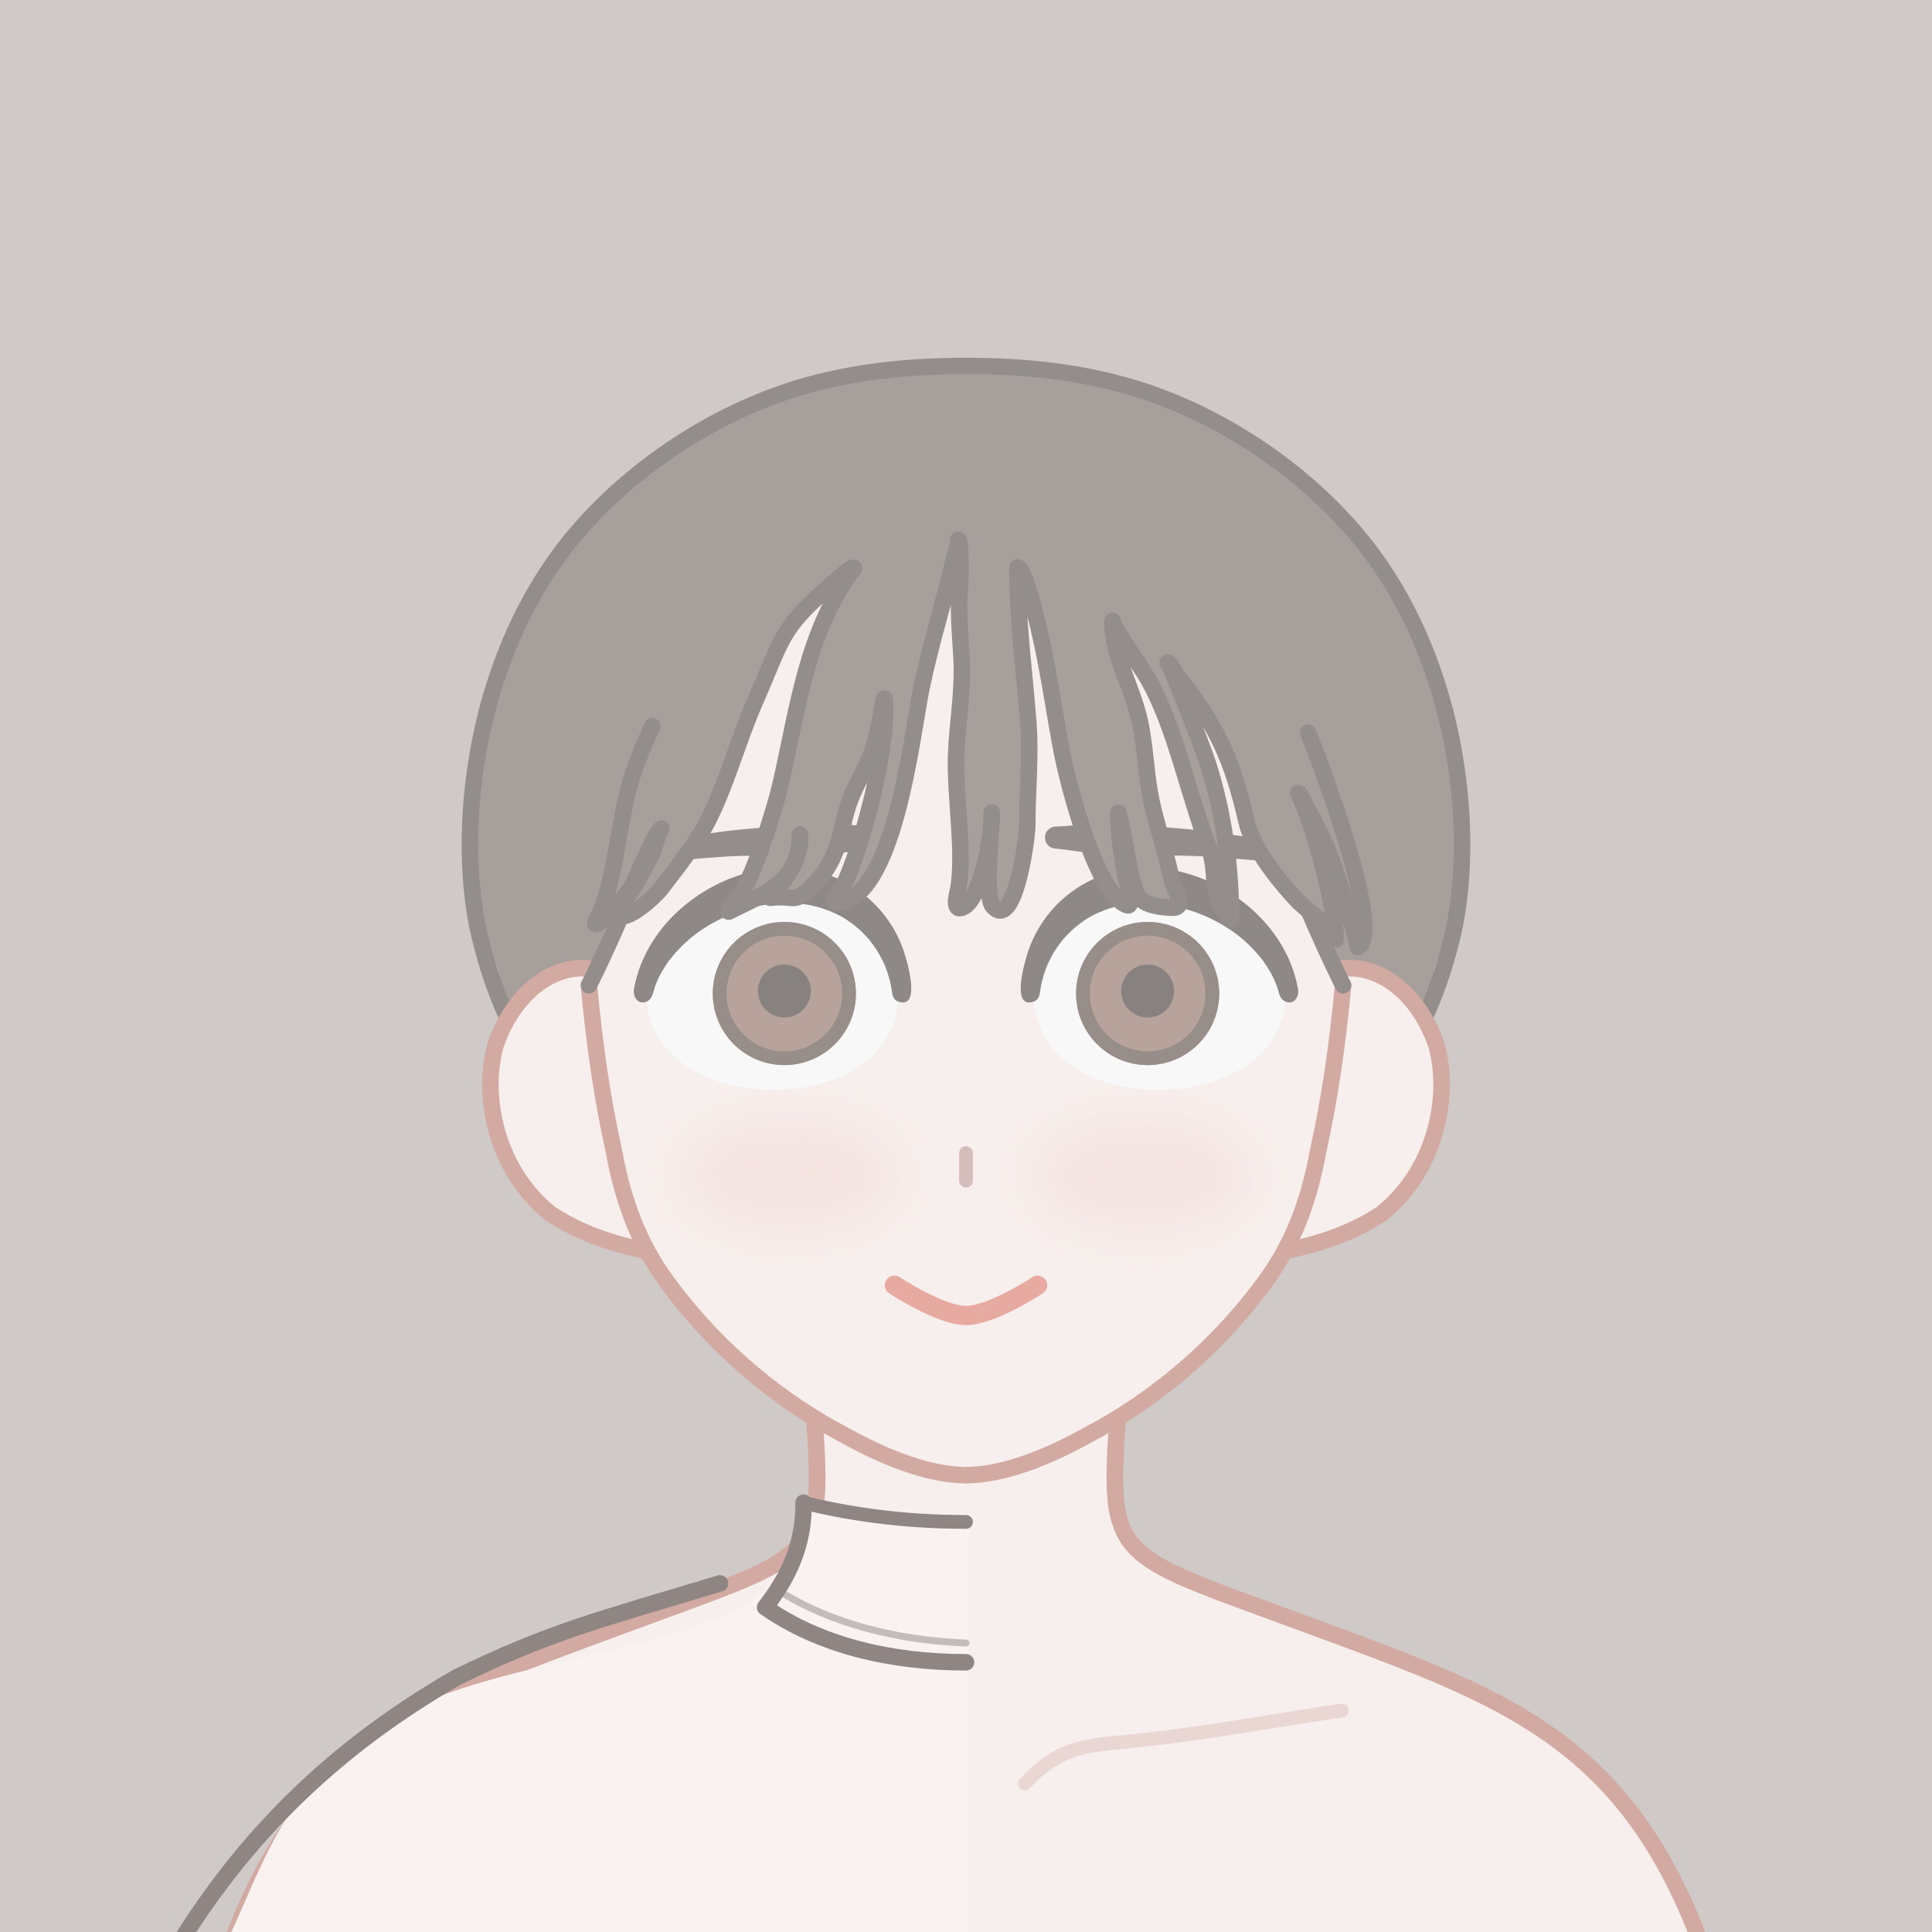
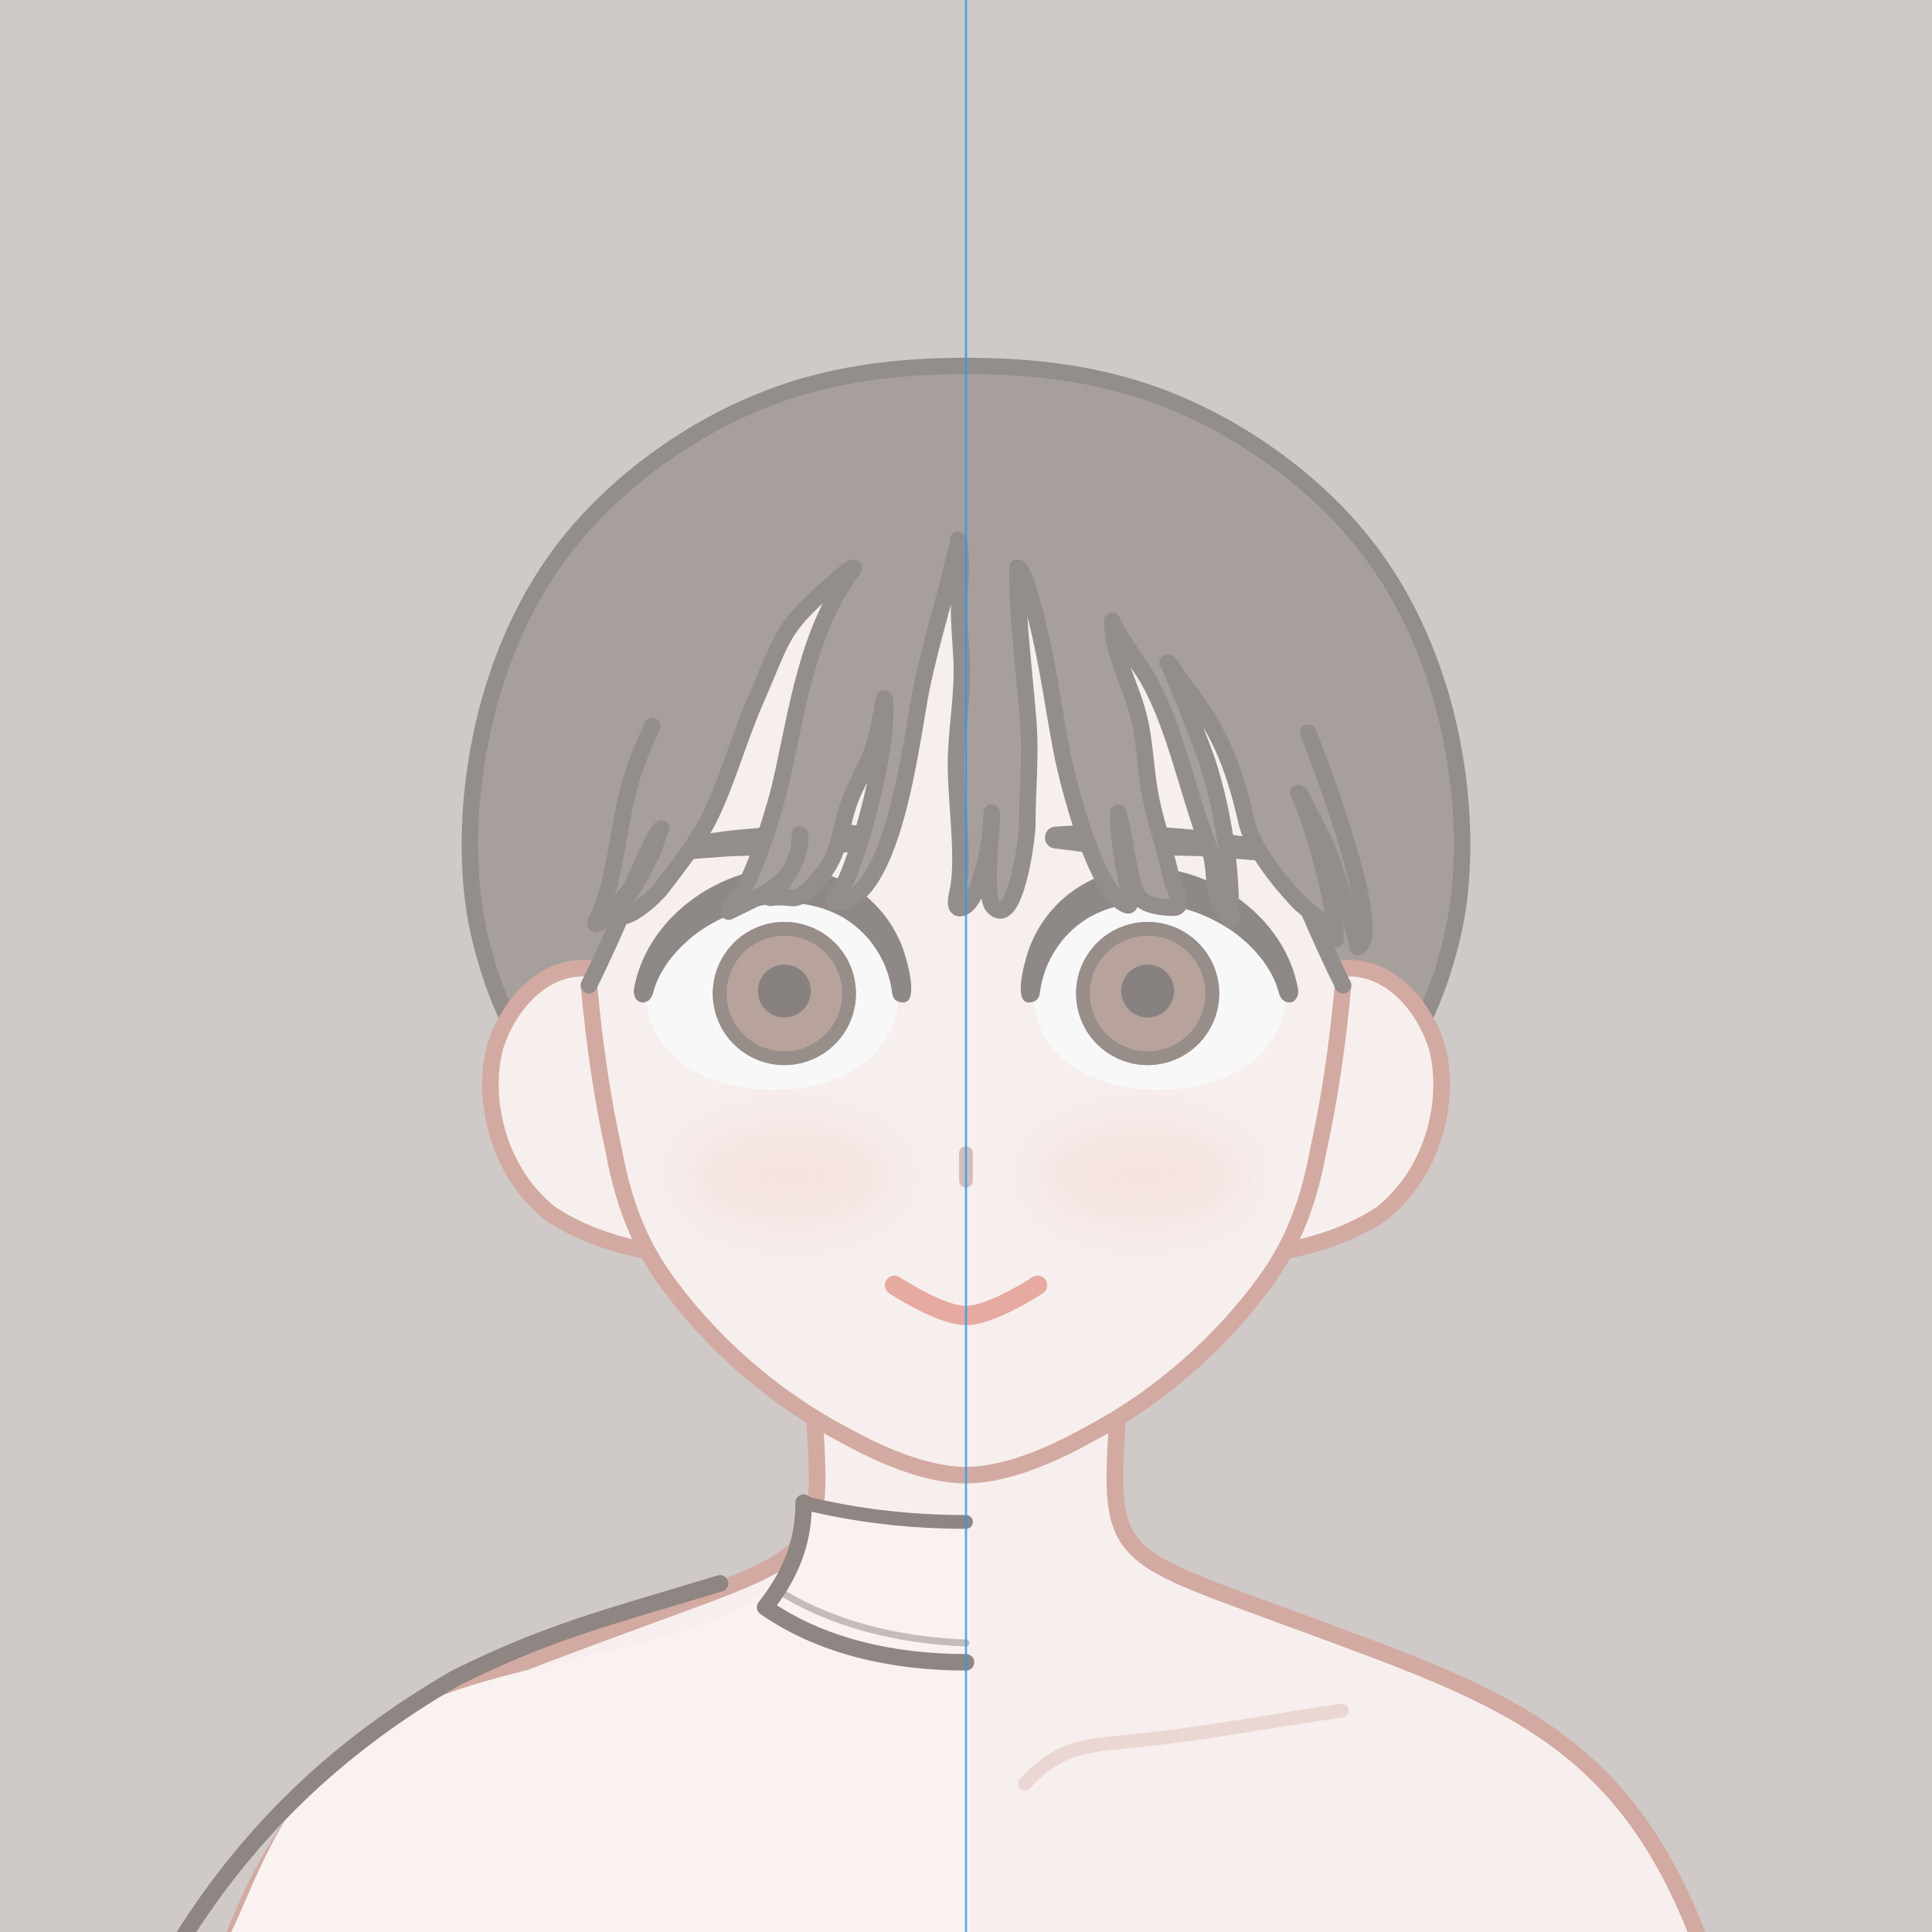
<svg xmlns="http://www.w3.org/2000/svg" width="702" height="702" viewBox="0 0 702 702">
  <g id="_ref">
    <g opacity="0.5">
      <defs>
        <clipPath id="makeup-blush-clip-path-31">
          <path d="M215.154 389.2 L359.154 389.2 L359.154 464.8 L215.154 464.8 Z" />
        </clipPath>
        <filter id="makeup-blush-filter-11" filterUnits="userSpaceOnUse" x="218.154" y="377" width="138" height="100" color-interpolation-filters="sRGB">
          <feGaussianBlur in="SourceGraphic" stdDeviation="9" color-interpolation-filters="linearRGB" />
        </filter>
        <clipPath id="cg-eye1">
          <path d="M242 360 C243.178 339.672 274.345 322.672 291.667 322.167 C315.335 321.476 333.5 338.667 333.5 360.667 C333.5 382.667 314 396 288 396 C262 396 240.727 381.963 242 360 Z" fill="#ffffff" />
        </clipPath>
      </defs>
      <rect width="702" height="702" fill="#ada19f" />
      <g data-layer="body">
        <g>
          <g>
            <path d="M295.671 489.536 C295.86 492.716 296.144 496.116 296.464 499.642 C297.826 514.657 301.926 539.769 294.878 553.441 C290.261 562.398 280.92 569.129 263.403 576.878 C201.389 604.31 121.546 617.454 90.97 686.317 C84.138 701.704 75.573 709.986 91.684 710.505 C172.929 713.121 257.936 710.936 339.784 711.863 C343.856 711.909 347.928 711.955 352 712 L352 490 C333.295 490 314.238 489.776 295.671 489.536 Z" fill="#fdeeea" />
            <path d="M82.239 710.936 C110.769 630.434 156.416 616.431 231.1 588.839 C305.46 561.366 299.091 568.122 294.374 492.286 C294.334 491.649 294.298 491.019 294.267 490.397" fill="none" stroke="#b46352" stroke-width="6" stroke-linecap="round" stroke-linejoin="round" />
            <path d="M214.397 621.514 C239.223 625.184 260.265 629.212 285.965 632.16 C304.952 634.337 315.621 632.997 329.595 648.055" fill="none" stroke="#b46352" stroke-width="5" stroke-linecap="round" opacity="0.35" />
          </g>
        </g>
        <g transform="translate(702 0) scale(-1 1)">
          <g>
            <path d="M295.671 489.536 C295.86 492.716 296.144 496.116 296.464 499.642 C297.826 514.657 301.926 539.769 294.878 553.441 C290.261 562.398 280.92 569.129 263.403 576.878 C201.389 604.31 121.546 617.454 90.97 686.317 C84.138 701.704 75.573 709.986 91.684 710.505 C172.929 713.121 257.936 710.936 339.784 711.863 C343.856 711.909 347.928 711.955 352 712 L352 490 C333.295 490 314.238 489.776 295.671 489.536 Z" fill="#fdeeea" />
            <path d="M82.239 710.936 C110.769 630.434 156.416 616.431 231.1 588.839 C305.46 561.366 299.091 568.122 294.374 492.286 C294.334 491.649 294.298 491.019 294.267 490.397" fill="none" stroke="#b46352" stroke-width="6" stroke-linecap="round" stroke-linejoin="round" />
            <path d="M214.397 621.514 C239.223 625.184 260.265 629.212 285.965 632.16 C304.952 634.337 315.621 632.997 329.595 648.055" fill="none" stroke="#b46352" stroke-width="5" stroke-linecap="round" opacity="0.35" />
          </g>
        </g>
      </g>
      <g data-layer="skinNeck">
        <g>
          <g>
            <path d="M296.464 499.642 C296.144 496.116 295.86 492.716 295.671 489.536 C314.238 489.776 333.295 490 352 490 L352 562.636 L351.354 562.564 L345.706 561.869 C333.876 560.36 321.926 558.6 310.081 557.018 C306.575 556.55 293.84 555.879 295.498 552.147 C301.677 538.233 297.784 514.195 296.464 499.642 Z" fill="#fdeeea" />
            <path d="M295.107 552.726 C298.619 541.358 296.351 524.081 294.374 492.286" fill="none" stroke="#b46352" stroke-width="6" stroke-linecap="round" stroke-linejoin="round" />
          </g>
        </g>
        <g transform="translate(702 0) scale(-1 1)">
          <g>
            <path d="M296.464 499.642 C296.144 496.116 295.86 492.716 295.671 489.536 C314.238 489.776 333.295 490 352 490 L352 562.636 L351.354 562.564 L345.706 561.869 C333.876 560.36 321.926 558.6 310.081 557.018 C306.575 556.55 293.84 555.879 295.498 552.147 C301.677 538.233 297.784 514.195 296.464 499.642 Z" fill="#fdeeea" />
            <path d="M295.107 552.726 C298.619 541.358 296.351 524.081 294.374 492.286" fill="none" stroke="#b46352" stroke-width="6" stroke-linecap="round" stroke-linejoin="round" />
          </g>
        </g>
      </g>
      <g data-layer="hairBase">
        <g>
          <g>
            <path d="M352 381.448 L352 135.951 L351.016 135.951 C330.344 135.951 310.656 137.919 290.968 143.826 C255.53 154.654 224.03 178.279 205.327 203.873 C186.623 229.467 175.795 262.936 173.826 297.39 C172.842 317.077 174.811 336.765 180.717 351.531 C182.027 358.081 184.209 364.632 187.262 370.602 C187.365 370.682 201.168 393.038 203.562 396.448 C204.832 398.257 211.612 404.019 213.517 405.842 C223.248 415.153 227.833 417.061 239.562 423.948 C253.821 432.321 287.168 441.633 303.192 437.819 C328.028 431.907 350.54 430.17 351.074 398.222 C351.102 396.519 351.452 381.949 352 381.448 Z" fill="#5d4e48" />
          </g>
          <g>
            <path d="M351 133 C330 133 310 135 290 141 C254 152 222 176 203 202 C191 218.4 182.2 238 176.8 259" fill="none" stroke="#352a27" stroke-width="6" stroke-linecap="round" stroke-linejoin="round" />
          </g>
          <g>
            <path d="M176.8 259 C173.7 271.3 171.7 284.1 171 297 C170.247 312.067 171.196 327.134 174.275 340.064 C179.731 362.97 189.199 384.12 205.639 400.625 C218.159 413.194 231.61 422.103 248.042 428.491 C248.47 428.658 248.896 428.816 249.319 428.964 C252.635 430.122 260.334 430.818 262.896 432.282" fill="none" stroke="#352a27" stroke-width="6" stroke-linecap="round" stroke-linejoin="round" />
          </g>
        </g>
        <g transform="translate(702 0) scale(-1 1)">
          <g>
            <path d="M352 381.448 L352 135.951 L351.016 135.951 C330.344 135.951 310.656 137.919 290.968 143.826 C255.53 154.654 224.03 178.279 205.327 203.873 C186.623 229.467 175.795 262.936 173.826 297.39 C172.842 317.077 174.811 336.765 180.717 351.531 C182.027 358.081 184.209 364.632 187.262 370.602 C187.365 370.682 201.168 393.038 203.562 396.448 C204.832 398.257 211.612 404.019 213.517 405.842 C223.248 415.153 227.833 417.061 239.562 423.948 C253.821 432.321 287.168 441.633 303.192 437.819 C328.028 431.907 350.54 430.17 351.074 398.222 C351.102 396.519 351.452 381.949 352 381.448 Z" fill="#5d4e48" />
          </g>
          <g>
            <path d="M351 133 C330 133 310 135 290 141 C254 152 222 176 203 202 C191 218.4 182.2 238 176.8 259" fill="none" stroke="#352a27" stroke-width="6" stroke-linecap="round" stroke-linejoin="round" />
          </g>
          <g>
            <path d="M176.8 259 C173.7 271.3 171.7 284.1 171 297 C170.247 312.067 171.196 327.134 174.275 340.064 C179.731 362.97 189.199 384.12 205.639 400.625 C218.159 413.194 231.61 422.103 248.042 428.491 C248.47 428.658 248.896 428.816 249.319 428.964 C252.635 430.122 260.334 430.818 262.896 432.282" fill="none" stroke="#352a27" stroke-width="6" stroke-linecap="round" stroke-linejoin="round" />
          </g>
        </g>
      </g>
      <g data-layer="ear">
        <g>
          <g>
            <path d="M215 352 C200 350 186 362 180 380 C175 398 180 425 200 441 C212 449 226 453 238 455 L225 380 Z" fill="#fdeeea" />
            <path d="M215 352 C200 350 186 362 180 380 C175 398 180 425 200 441 C212 449 226 453 238 455" fill="none" stroke="#b46352" stroke-width="6" stroke-linecap="round" stroke-linejoin="round" />
          </g>
        </g>
        <g transform="translate(702 0) scale(-1 1)">
          <g>
            <path d="M215 352 C200 350 186 362 180 380 C175 398 180 425 200 441 C212 449 226 453 238 455 L225 380 Z" fill="#fdeeea" />
            <path d="M215 352 C200 350 186 362 180 380 C175 398 180 425 200 441 C212 449 226 453 238 455" fill="none" stroke="#b46352" stroke-width="6" stroke-linecap="round" stroke-linejoin="round" />
          </g>
        </g>
      </g>
      <g data-layer="face">
        <g>
          <g>
            <path d="M352 200 L351 200 C322 200 296 208 278 228 C262 246 250 272 240 298 C232 318 223 340 214 358 C216 380 219 400 223 418 C227 440 234 455 244 468 C262 492 285 510 306 521 C322 530 338 536 351 536 L352 536 Z" fill="#fdeeea" />
            <path d="M214 358 C216 380 219 400 223 418 C227 440 234 455 244 468 C262 492 285 510 306 521 C322 530 338 536 351 536" fill="none" stroke="#b46352" stroke-width="6" stroke-linecap="round" stroke-linejoin="round" />
          </g>
        </g>
        <g transform="translate(702 0) scale(-1 1)">
          <g>
            <path d="M352 200 L351 200 C322 200 296 208 278 228 C262 246 250 272 240 298 C232 318 223 340 214 358 C216 380 219 400 223 418 C227 440 234 455 244 468 C262 492 285 510 306 521 C322 530 338 536 351 536 L352 536 Z" fill="#fdeeea" />
            <path d="M214 358 C216 380 219 400 223 418 C227 440 234 455 244 468 C262 492 285 510 306 521 C322 530 338 536 351 536" fill="none" stroke="#b46352" stroke-width="6" stroke-linecap="round" stroke-linejoin="round" />
          </g>
        </g>
      </g>
      <g data-layer="makeup">
        <g>
          <g>
            <g clip-path="url(#makeup-blush-clip-path-31)">
              <g filter="url(#makeup-blush-filter-11)">
                <ellipse cx="287.154" cy="427" rx="40" ry="21" fill="#f3bfb8" opacity="0.5" />
              </g>
            </g>
          </g>
        </g>
        <g transform="translate(702 0) scale(-1 1)">
          <g>
            <g clip-path="url(#makeup-blush-clip-path-31)">
              <g filter="url(#makeup-blush-filter-11)">
                <ellipse cx="287.154" cy="427" rx="40" ry="21" fill="#f3bfb8" opacity="0.5" />
              </g>
            </g>
          </g>
        </g>
      </g>
      <g data-layer="mouth">
        <g>
          <path d="M351 419 L351 429" fill="none" stroke="#b98a88" stroke-width="5" stroke-linecap="round" />
        </g>
        <g>
          <path d="M325 467 C325 467 341.59 478 351 478 C360.41 478 377 467 377 467" fill="none" stroke="#dc6450" stroke-width="7" stroke-linecap="round" stroke-linejoin="round" />
        </g>
      </g>
      <g data-layer="eye">
        <g transform="translate(285 361) scale(1) translate(-292 -361)">
          <path d="M242 360 C243.178 339.672 274.345 322.672 291.667 322.167 C315.335 321.476 333.5 338.667 333.5 360.667 C333.5 382.667 314 396 288 396 C262 396 240.727 381.963 242 360 Z" fill="#ffffff" />
          <g clip-path="url(#cg-eye1)">
            <g transform="translate(292 361) scale(0.26)">
              <g transform="translate(-110 -110) scale(1)">
                <g>
                  <circle cx="110" cy="110" r="100" fill="#7e5647" />
                  <circle cx="110" cy="106.526" r="37" fill="#1e1410" />
                </g>
              </g>
            </g>
            <circle cx="292" cy="361" r="23.5" fill="none" stroke="#3e2a22" stroke-width="5" />
          </g>
          <g>
            <path d="M328.289 350.247 L328.346 350.404 C326.72 346.855 325.084 344.255 322.641 341.211 L322.758 341.37 C319.598 337.758 316.589 335.249 312.429 332.847 L312.628 332.973 C300.334 326.364 287.171 327.046 274.294 331.56 L274.289 331.557 C272.521 332.234 270.886 332.924 269.166 333.715 L269.341 333.62 C267.606 334.487 266.011 335.351 264.333 336.322 L264.49 336.215 C262.896 337.216 261.303 338.226 259.808 339.373 L259.946 339.255 C255.932 342.384 253.172 345.112 250.03 349.127 L250.12 348.988 C248.035 351.95 246.428 354.662 245.138 358.063 C244.417 359.962 244.212 362.663 242.378 363.705 C239.23 365.493 236.768 362.578 237.37 359.245 C241.705 335.218 264.857 317.36 288.406 315.393 C309.011 313.672 327.776 325.333 334.927 344.263 C336.104 347.378 342.185 366.695 333.618 364.006 C331.101 363.216 331.256 360.996 330.878 358.899 C330.309 355.745 329.477 353.208 328.289 350.247 Z" fill="#2b201d" />
          </g>
        </g>
        <g transform="translate(702 0) scale(-1 1)">
          <g transform="translate(285 361) scale(1) translate(-292 -361)">
            <path d="M242 360 C243.178 339.672 274.345 322.672 291.667 322.167 C315.335 321.476 333.5 338.667 333.5 360.667 C333.5 382.667 314 396 288 396 C262 396 240.727 381.963 242 360 Z" fill="#ffffff" />
            <g clip-path="url(#cg-eye1)">
              <g transform="translate(292 361) scale(0.26)">
                <g transform="translate(-110 -110) scale(1)">
                  <g>
                    <circle cx="110" cy="110" r="100" fill="#7e5647" />
                    <circle cx="110" cy="106.526" r="37" fill="#1e1410" />
                  </g>
                </g>
              </g>
              <circle cx="292" cy="361" r="23.5" fill="none" stroke="#3e2a22" stroke-width="5" />
            </g>
            <g>
              <path d="M328.289 350.247 L328.346 350.404 C326.72 346.855 325.084 344.255 322.641 341.211 L322.758 341.37 C319.598 337.758 316.589 335.249 312.429 332.847 L312.628 332.973 C300.334 326.364 287.171 327.046 274.294 331.56 L274.289 331.557 C272.521 332.234 270.886 332.924 269.166 333.715 L269.341 333.62 C267.606 334.487 266.011 335.351 264.333 336.322 L264.49 336.215 C262.896 337.216 261.303 338.226 259.808 339.373 L259.946 339.255 C255.932 342.384 253.172 345.112 250.03 349.127 L250.12 348.988 C248.035 351.95 246.428 354.662 245.138 358.063 C244.417 359.962 244.212 362.663 242.378 363.705 C239.23 365.493 236.768 362.578 237.37 359.245 C241.705 335.218 264.857 317.36 288.406 315.393 C309.011 313.672 327.776 325.333 334.927 344.263 C336.104 347.378 342.185 366.695 333.618 364.006 C331.101 363.216 331.256 360.996 330.878 358.899 C330.309 355.745 329.477 353.208 328.289 350.247 Z" fill="#2b201d" />
            </g>
          </g>
        </g>
      </g>
      <g data-layer="hairLine">
        <g>
          <g>
            <path d="M351 200 C322 200 296 208 278 228 C262 246 250 272 240 298 C232 318 223 340 214 358" fill="none" stroke="#352a27" stroke-width="6" stroke-linecap="round" stroke-linejoin="round" />
          </g>
        </g>
        <g transform="translate(702 0) scale(-1 1)">
          <g>
            <path d="M351 200 C322 200 296 208 278 228 C262 246 250 272 240 298 C232 318 223 340 214 358" fill="none" stroke="#352a27" stroke-width="6" stroke-linecap="round" stroke-linejoin="round" />
          </g>
        </g>
      </g>
      <g data-layer="brow">
        <g>
          <g transform="translate(-7 0)">
            <g>
              <g>
                <path d="M251.563 304.691 L255.184 304.191 L258.804 303.682 L262.422 303.165 L264.202 302.909 L266.052 302.647 L269.671 302.131 L269.885 302.102 L272.476 301.783 L273.478 301.681 L276.448 301.377 L277.18 301.313 L280.822 300.993 L282.158 300.878 L284.513 300.7 L288.158 300.433 L290.032 300.3 L291.841 300.188 L295.489 299.974 L299.137 299.777 L300.11 299.728 L302.817 299.614 L306.468 299.48 L307.714 299.451 L308.96 299.444 L310.208 299.458 L311.456 299.489 L312.704 299.536 L312.854 299.541 L313.976 299.599 L315.225 299.674 L316.474 299.757 L317.723 299.845 L318.973 299.935 L320.222 300.025 L321.471 300.113 L322.72 300.195 L323.969 300.27 L325.218 300.335 L326 300.389 L326.757 300.595 L327.459 300.945 L328.079 301.424 L328.594 302.016 L328.983 302.696 L329.232 303.44 L329.332 304.218 L329.277 305 L329.072 305.757 L328.722 306.459 L328.242 307.079 L327.651 307.594 L326.97 307.983 L326.227 308.232 L325.449 308.332 L324.206 308.469 L322.964 308.615 L321.721 308.77 L320.479 308.93 L319.237 309.092 L317.995 309.254 L316.753 309.414 L315.511 309.568 L314.268 309.715 L313.174 309.837 L313.048 309.852 L311.806 309.982 L310.563 310.096 L309.319 310.193 L308.075 310.27 L306.83 310.324 L303.178 310.433 L300.499 310.499 L299.554 310.524 L295.901 310.61 L292.247 310.679 L290.471 310.706 L288.629 310.744 L284.975 310.81 L282.661 310.845 L281.367 310.876 L277.713 310.959 L277.043 310.972 L274.124 311.073 L273.212 311.102 L270.782 311.231 L270.649 311.24 L267.003 311.504 L265.15 311.639 L263.368 311.774 L259.724 312.055 L256.08 312.344 L252.437 312.643 L251.653 312.652 L250.882 312.507 L250.154 312.215 L249.497 311.787 L248.937 311.239 L248.494 310.592 L248.186 309.871 L248.024 309.103 L248.015 308.319 L248.159 307.549 L248.451 306.821 L248.88 306.164 L249.428 305.603 L250.075 305.16 L250.796 304.852 Z" fill="#352a27" />
              </g>
            </g>
          </g>
        </g>
        <g transform="translate(702 0) scale(-1 1)">
          <g transform="translate(-7 0)">
            <g>
              <g>
                <path d="M251.563 304.691 L255.184 304.191 L258.804 303.682 L262.422 303.165 L264.202 302.909 L266.052 302.647 L269.671 302.131 L269.885 302.102 L272.476 301.783 L273.478 301.681 L276.448 301.377 L277.18 301.313 L280.822 300.993 L282.158 300.878 L284.513 300.7 L288.158 300.433 L290.032 300.3 L291.841 300.188 L295.489 299.974 L299.137 299.777 L300.11 299.728 L302.817 299.614 L306.468 299.48 L307.714 299.451 L308.96 299.444 L310.208 299.458 L311.456 299.489 L312.704 299.536 L312.854 299.541 L313.976 299.599 L315.225 299.674 L316.474 299.757 L317.723 299.845 L318.973 299.935 L320.222 300.025 L321.471 300.113 L322.72 300.195 L323.969 300.27 L325.218 300.335 L326 300.389 L326.757 300.595 L327.459 300.945 L328.079 301.424 L328.594 302.016 L328.983 302.696 L329.232 303.44 L329.332 304.218 L329.277 305 L329.072 305.757 L328.722 306.459 L328.242 307.079 L327.651 307.594 L326.97 307.983 L326.227 308.232 L325.449 308.332 L324.206 308.469 L322.964 308.615 L321.721 308.77 L320.479 308.93 L319.237 309.092 L317.995 309.254 L316.753 309.414 L315.511 309.568 L314.268 309.715 L313.174 309.837 L313.048 309.852 L311.806 309.982 L310.563 310.096 L309.319 310.193 L308.075 310.27 L306.83 310.324 L303.178 310.433 L300.499 310.499 L299.554 310.524 L295.901 310.61 L292.247 310.679 L290.471 310.706 L288.629 310.744 L284.975 310.81 L282.661 310.845 L281.367 310.876 L277.713 310.959 L277.043 310.972 L274.124 311.073 L273.212 311.102 L270.782 311.231 L270.649 311.24 L267.003 311.504 L265.15 311.639 L263.368 311.774 L259.724 312.055 L256.08 312.344 L252.437 312.643 L251.653 312.652 L250.882 312.507 L250.154 312.215 L249.497 311.787 L248.937 311.239 L248.494 310.592 L248.186 309.871 L248.024 309.103 L248.015 308.319 L248.159 307.549 L248.451 306.821 L248.88 306.164 L249.428 305.603 L250.075 305.16 L250.796 304.852 Z" fill="#352a27" />
              </g>
            </g>
          </g>
        </g>
      </g>
      <g data-layer="hairFront">
        <g>
          <path d="M305.733 186.817 C294.238 185.54 240.866 243.136 241.784 255.077 C240.674 255.077 237.645 262.575 237.04 263.852 C234.006 270.261 231.637 276.089 229.473 282.854 C224.722 297.701 223.528 321.784 216.907 333.952 C213.407 340.387 226.108 328.123 227.076 326.931 C230.866 322.261 234.236 315.291 237.026 309.901 C237.795 308.414 239.601 301.249 240.347 301.062 C238.166 301.789 231.236 319.065 229.51 322.228 C228.435 324.198 222.587 330.215 224.114 332.172 C227.041 335.923 238.104 325.612 240.196 322.868 C246.435 314.684 253.72 305.622 258.158 296.348 C264.504 283.087 268.361 268.689 274.232 255.207 C285.615 229.07 283.667 227.563 306.559 207.951 C307.048 207.532 310.213 204.734 310.855 205.376 C293.499 228.518 289.976 257.37 283.538 285.296 C281.488 294.185 273.607 319.587 268.207 326.141 C267.544 326.945 264.43 330.199 264.777 331.241 C277.93 324.664 290.644 320.536 290.644 303.218 C291.831 310.342 284.732 321.345 279.866 326.211 C289.86 324.962 287.816 329.767 297.21 319.63 C306.148 309.986 304.963 299.465 309.748 288.529 C313.292 280.43 316.178 276.925 318.446 267.693 C319.185 264.684 319.812 261.647 320.355 258.597 C320.424 258.212 321.049 253.73 321.241 253.739 C322.041 253.778 321.459 263.522 321.267 265.378 C319.582 281.592 313.948 304.242 307.629 319.276 C306.566 321.805 301.179 328.09 303.757 328.022 C325.032 327.462 331.26 267.224 334.852 249.846 C338.256 233.382 343.222 218.146 346.833 202.12 C347.04 201.199 348.955 196.711 348.126 196.158 C349.332 196.882 349.042 210.643 348.838 212.748 C347.986 221.541 348.873 229.957 349.364 238.732 C350.059 251.146 347.934 261.835 347.429 273.987 C346.822 288.613 350.548 309.592 348.214 322.887 C348.019 323.996 346.115 330.372 348.956 329.987 C356.523 328.961 360.983 301.091 360.341 295.314 C360.341 301.626 357.532 325.715 360.781 329.339 C368.735 338.212 373.266 304.663 373.26 299.881 C373.244 287.329 374.612 274.748 373.625 262.205 C372.119 243.085 369.682 225.736 369.682 206.217 C372.447 206.217 377.315 227.653 378.113 231.217 C381.227 245.136 383.138 259.223 385.834 273.211 C388.027 284.591 398.193 324.903 409.55 328.915 C412.213 329.855 409.257 319.897 409.014 318.59 C407.58 310.88 406.327 303.174 406.327 295.314 C408.779 302.672 410.148 320.777 413.814 325.876 C416.14 329.11 421.92 329.642 425.582 329.831 C431.62 330.142 426.496 323.463 425.524 318.748 C423.574 309.293 420.279 300.128 418.333 290.862 C416.338 281.36 416.222 271.498 414.15 262.002 C411.517 249.936 404.171 238.046 404.171 225.617 C405.173 229.13 414.446 242.077 416.925 246.355 C427.031 263.799 431.618 288.458 439.142 307.65 C442.904 317.245 438.783 325.616 447.282 334.115 C447.282 314.589 444.715 295.595 438.753 276.97 C437.283 272.379 425.183 241.242 424.29 240.706 C424.807 240.319 427.309 244.95 427.741 245.494 C442.366 263.88 447.776 276.073 452.977 298.72 C455.206 308.428 464.679 320.01 471.403 327.241 C474.338 330.396 485.364 338.029 485.364 341.3 C485.364 329.474 477.065 298.835 471.712 288.129 C472.243 287.864 474.524 292.787 474.638 293.005 C477.16 297.83 479.675 302.689 481.992 307.615 C484.148 312.198 493.676 342.547 493.268 344.174 C503.573 339.594 488.121 298.181 484.828 290.231 C478.386 274.676 474.483 257.911 467.253 242.781 C465.382 238.865 451.556 218.197 449.438 218.432 C447.864 219.831 447.717 219.032 447.38 217.507 C446.158 211.982 429.112 200.262 424.29 195.439 L425.008 195.439" fill="#5d4e48" />
          <path d="M237.04 263.852 C234.006 270.261 231.637 276.089 229.473 282.854 C224.722 297.701 223.528 321.784 216.907 333.952 C213.407 340.387 226.108 328.123 227.076 326.931 C230.866 322.261 234.236 315.291 237.026 309.901 C237.795 308.414 239.601 301.249 240.347 301.062 C238.166 301.789 231.236 319.065 229.51 322.228 C228.435 324.198 222.587 330.215 224.114 332.172 C227.041 335.923 238.104 325.612 240.196 322.868 C246.435 314.684 253.72 305.622 258.158 296.348 C264.504 283.087 268.361 268.689 274.232 255.207 C285.615 229.07 283.167 228.563 306.059 208.951 C306.548 208.532 309.713 205.734 310.355 206.376 C292.999 229.518 289.976 257.37 283.538 285.296 C281.488 294.185 273.607 319.587 268.207 326.141 C267.544 326.945 264.43 330.199 264.777 331.241 C277.93 324.664 290.644 320.536 290.644 303.218 C291.831 310.342 284.732 321.345 279.866 326.211 C289.86 324.962 287.816 329.767 297.21 319.63 C306.148 309.986 304.963 299.465 309.748 288.529 C313.292 280.43 316.178 276.925 318.446 267.693 C319.185 264.684 319.812 261.647 320.355 258.597 C320.424 258.212 321.049 253.73 321.241 253.739 C322.041 253.778 321.459 263.522 321.267 265.378 C319.582 281.592 313.948 304.242 307.629 319.276 C306.566 321.805 301.179 328.09 303.757 328.022 C325.032 327.462 331.26 267.224 334.852 249.846 C338.256 233.382 343.222 218.146 346.833 202.12 C347.04 201.199 348.955 196.711 348.126 196.158 C349.332 196.882 349.042 210.643 348.838 212.748 C347.986 221.541 348.873 229.957 349.364 238.732 C350.059 251.146 347.934 261.835 347.429 273.987 C346.822 288.613 350.548 309.592 348.214 322.887 C348.019 323.996 346.115 330.372 348.956 329.987 C356.523 328.961 360.983 301.091 360.341 295.314 C360.341 301.626 357.532 325.715 360.781 329.339 C368.735 338.212 373.266 304.663 373.26 299.881 C373.244 287.329 374.612 274.748 373.625 262.205 C372.119 243.085 369.682 225.736 369.682 206.217 C372.447 206.217 377.315 227.653 378.113 231.217 C381.227 245.136 383.138 259.223 385.834 273.211 C388.027 284.591 398.193 324.903 409.55 328.915 C412.213 329.855 409.257 319.897 409.014 318.59 C407.58 310.88 406.327 303.174 406.327 295.314 C408.779 302.672 410.148 320.777 413.814 325.876 C416.14 329.11 421.92 329.642 425.582 329.831 C431.62 330.142 426.496 323.463 425.524 318.748 C423.574 309.293 420.279 300.128 418.333 290.862 C416.338 281.36 416.222 271.498 414.15 262.002 C411.517 249.936 404.171 238.046 404.171 225.617 C405.173 229.13 414.446 242.077 416.925 246.355 C427.031 263.799 431.618 288.458 439.142 307.65 C442.904 317.245 438.783 325.616 447.282 334.115 C447.282 314.589 444.715 295.595 438.753 276.97 C437.283 272.379 425.183 241.242 424.29 240.706 C424.807 240.319 427.309 244.95 427.741 245.494 C442.366 263.88 447.776 276.073 452.977 298.72 C455.206 308.428 464.679 320.01 471.403 327.241 C474.338 330.396 485.364 338.029 485.364 341.3 C485.364 329.474 477.065 298.835 471.712 288.129 C472.243 287.864 474.524 292.787 474.638 293.005 C477.16 297.83 479.675 302.689 481.992 307.615 C484.148 312.198 493.676 342.547 493.268 344.174 C503.573 339.594 478.621 274.181 475.328 266.231" fill="none" stroke="#352a27" stroke-width="6" stroke-linecap="round" stroke-linejoin="round" />
        </g>
      </g>
    </g>
  </g>
  <g id="half">
    <path d="M292.8 554.4 C289.9 564.8 284.2 574.1 273.2 581.6 C252.7 595.5 209.7 601.2 176.6 610.8 C150.4 618.4 131.4 627.4 113.3 648.2 C96.6 667.4 89.9 691.7 80.2 709.8 L76 712 L352 712 L352 600 Z" fill="#f9f2f1" />
    <path d="M63.07 709.52 C88.77 666.86 122.1 634.7 165.83 609.54 C199.77 592.86 218.52 588.36 261.6 575.33" fill="none" stroke="#8f8583" stroke-width="6" stroke-linecap="round" stroke-linejoin="round" />
  </g>
  <g id="clothUp-half">
    <path d="M292 546 C312 551 332 553 352 553 L352 604 C324 604 298 598 278 584 C289 570 292 558 292 546 Z" fill="#f9f2f1" />
    <path d="M292 546 C312 551 332 553 351 553" fill="none" stroke="#8f8583" stroke-width="5" stroke-linecap="round" stroke-linejoin="round" />
    <path d="M292 546 C292 558 289 570 278 584 C298 598 324 604 351 604" fill="none" stroke="#8f8583" stroke-width="6" stroke-linecap="round" stroke-linejoin="round" />
    <path d="M283 578 C302 590 326 596 351 597" fill="none" stroke="#8f8583" stroke-width="2.5" stroke-linecap="round" stroke-linejoin="round" opacity=".5" />
  </g>
+   <g id="_guide">
+     <line x1="351" y1="0" x2="351" y2="712" stroke="#2f9be8" stroke-width="0.8" opacity="0.8" />
+   </g>
</svg>
